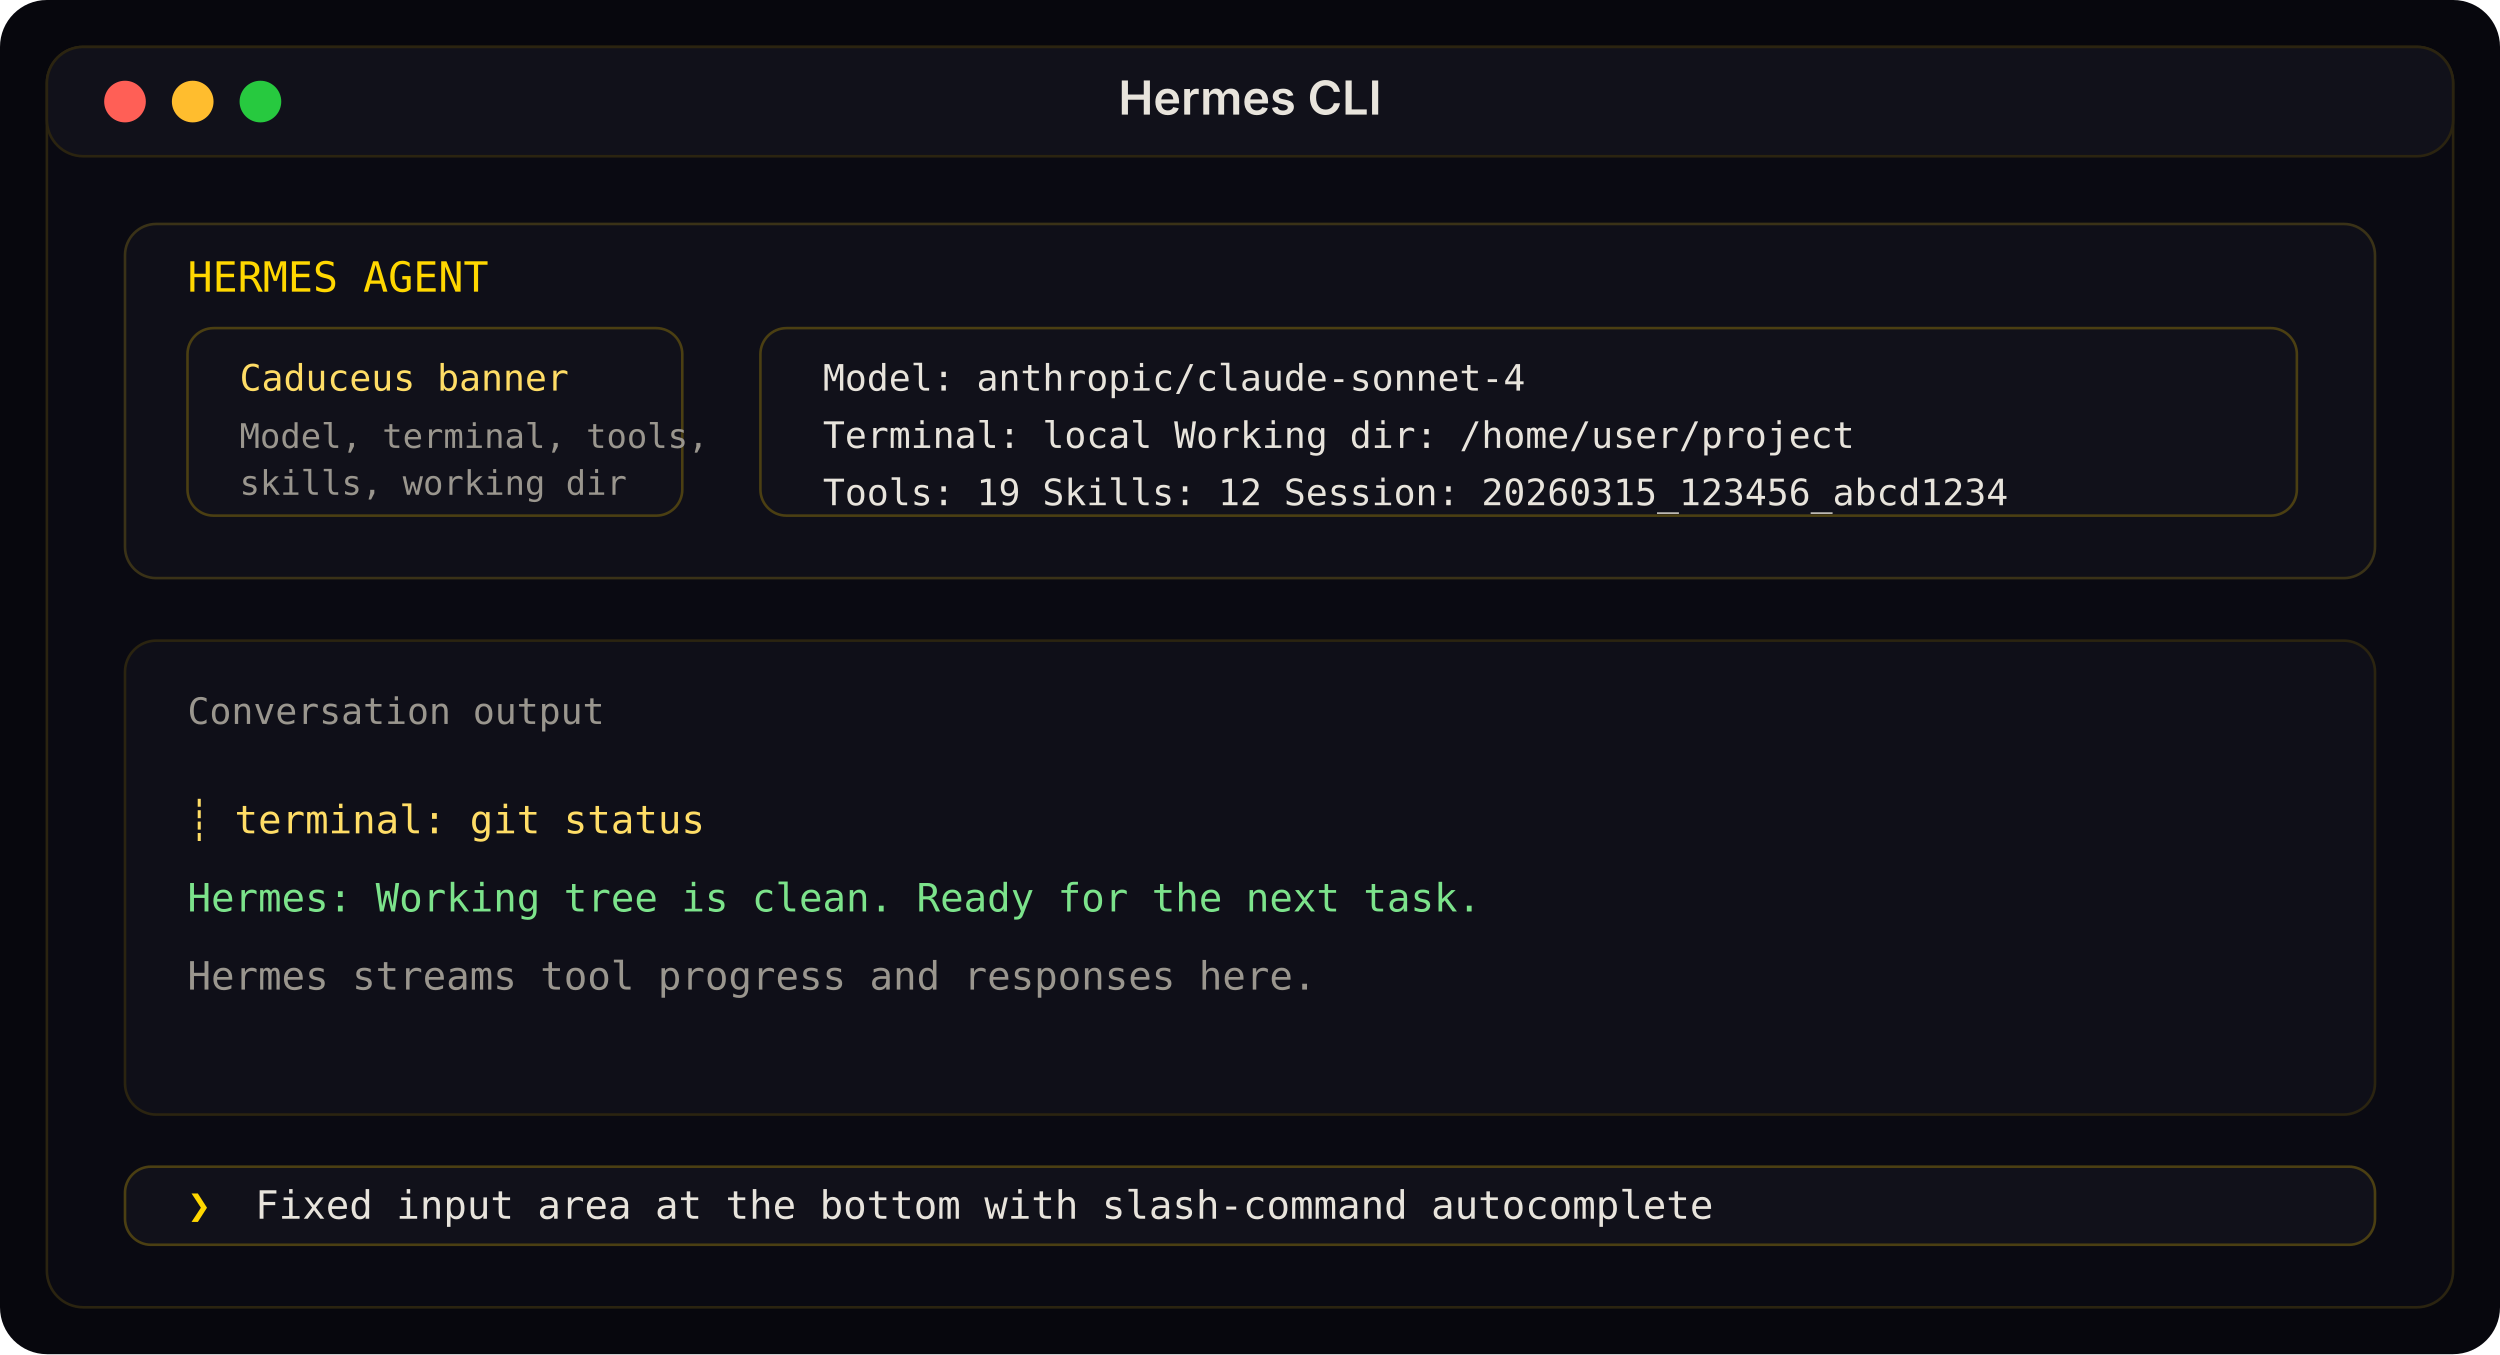
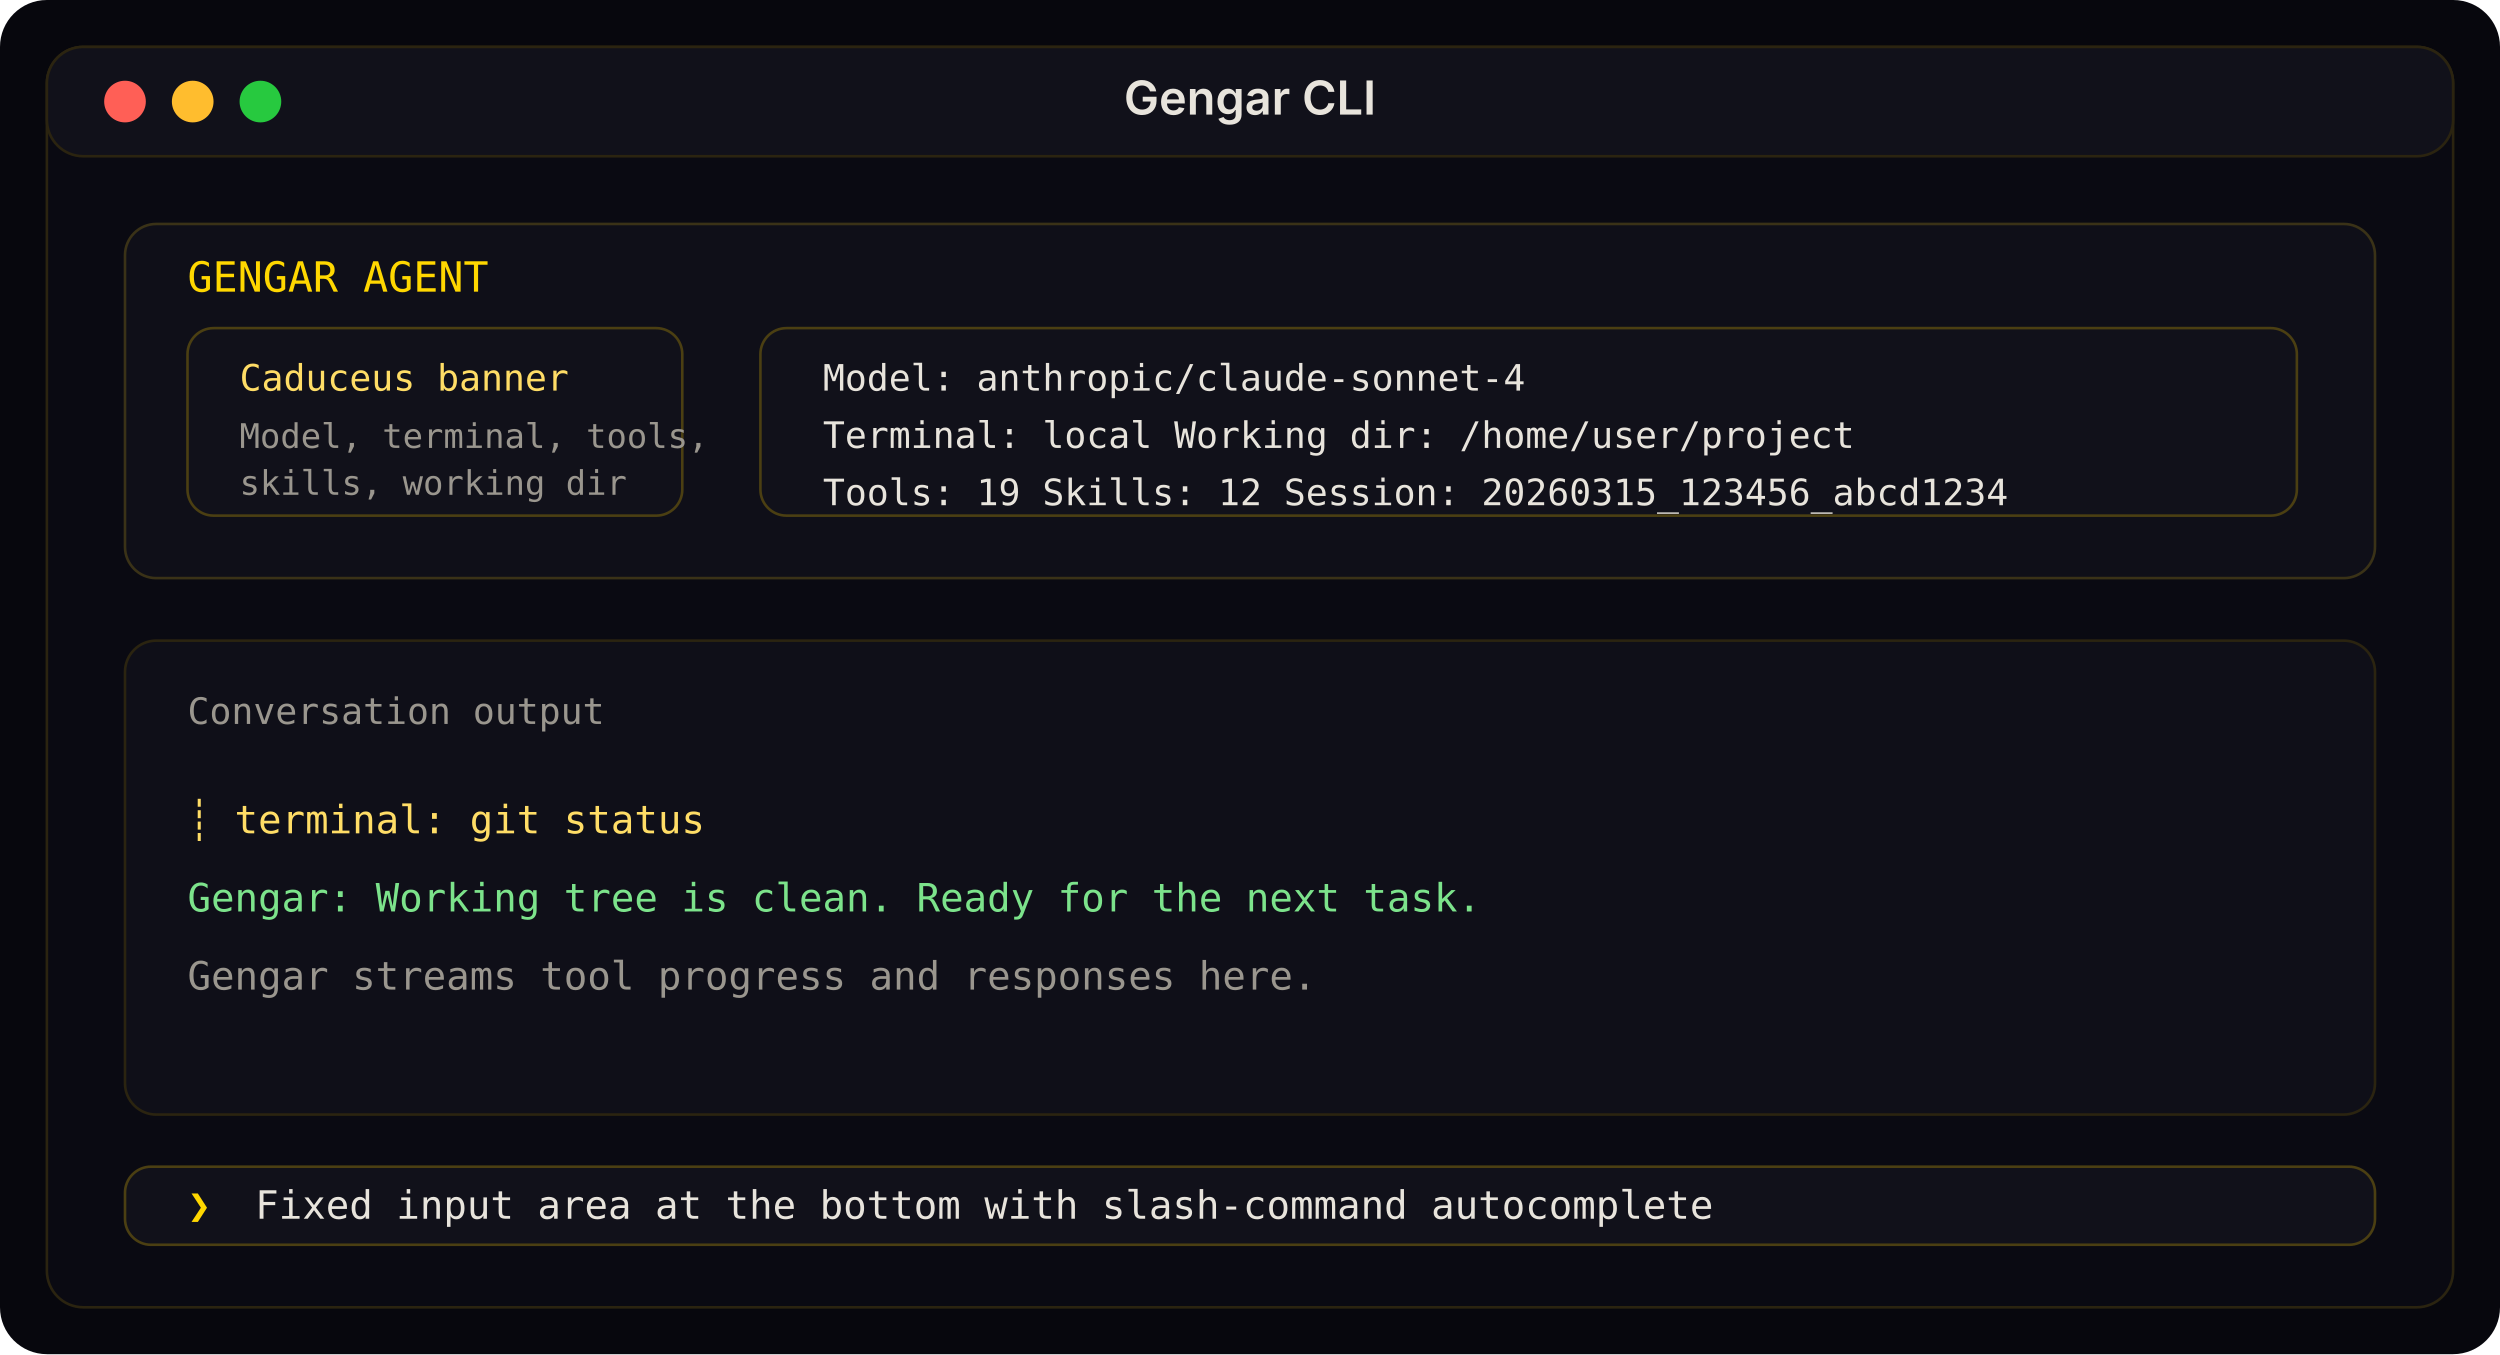
<svg xmlns="http://www.w3.org/2000/svg" width="960" height="520" viewBox="0 0 960 520" role="img" aria-labelledby="title desc">
  <rect width="960" height="520" rx="18" fill="#07070d" />
  <rect x="18" y="18" width="924" height="484" rx="14" fill="#0a0a12" stroke="#2b2410" />
  <rect x="18" y="18" width="924" height="42" rx="14" fill="#11111a" stroke="#2b2410" />
  <circle cx="48" cy="39" r="8" fill="#ff5f56" />
  <circle cx="74" cy="39" r="8" fill="#ffbd2e" />
  <circle cx="100" cy="39" r="8" fill="#27c93f" />
-   <text x="480" y="44" text-anchor="middle" fill="#e8e4dc" font-family="Inter, sans-serif" font-size="18" font-weight="600">Hermes CLI</text>
+   <text x="480" y="44" text-anchor="middle" fill="#e8e4dc" font-family="Inter, sans-serif" font-size="18" font-weight="600">Gengar CLI</text>
  <rect x="48" y="86" width="864" height="136" rx="12" fill="#0f0f18" stroke="#3a3217" />
-   <text x="72" y="112" fill="#ffd700" font-family="JetBrains Mono, monospace" font-size="16">HERMES AGENT</text>
+   <text x="72" y="112" fill="#ffd700" font-family="JetBrains Mono, monospace" font-size="16">GENGAR AGENT</text>
  <rect x="72" y="126" width="190" height="72" rx="10" fill="#11111a" stroke="#4b3f12" />
  <text x="92" y="150" fill="#ffdd66" font-family="JetBrains Mono, monospace" font-size="14">Caduceus banner</text>
  <text x="92" y="172" fill="#9a968e" font-family="JetBrains Mono, monospace" font-size="13">Model, terminal, tools,</text>
  <text x="92" y="190" fill="#9a968e" font-family="JetBrains Mono, monospace" font-size="13">skills, working dir</text>
  <rect x="292" y="126" width="590" height="72" rx="10" fill="#11111a" stroke="#4b3f12" />
  <text x="316" y="150" fill="#e8e4dc" font-family="JetBrains Mono, monospace" font-size="14">Model: anthropic/claude-sonnet-4</text>
  <text x="316" y="172" fill="#e8e4dc" font-family="JetBrains Mono, monospace" font-size="14">Terminal: local   Working dir: /home/user/project</text>
  <text x="316" y="194" fill="#e8e4dc" font-family="JetBrains Mono, monospace" font-size="14">Tools: 19   Skills: 12   Session: 20260315_123456_abcd1234</text>
  <rect x="48" y="246" width="864" height="182" rx="12" fill="#0f0f18" stroke="#2b2410" />
  <text x="72" y="278" fill="#9a968e" font-family="JetBrains Mono, monospace" font-size="14">Conversation output</text>
  <text x="72" y="320" fill="#ffdd66" font-family="JetBrains Mono, monospace" font-size="15">┊ terminal: git status</text>
-   <text x="72" y="350" fill="#7ce38b" font-family="JetBrains Mono, monospace" font-size="15">Hermes: Working tree is clean. Ready for the next task.</text>
-   <text x="72" y="380" fill="#9a968e" font-family="JetBrains Mono, monospace" font-size="15">Hermes streams tool progress and responses here.</text>
+   <text x="72" y="350" fill="#7ce38b" font-family="JetBrains Mono, monospace" font-size="15">Gengar: Working tree is clean. Ready for the next task.</text>
+   <text x="72" y="380" fill="#9a968e" font-family="JetBrains Mono, monospace" font-size="15">Gengar streams tool progress and responses here.</text>
  <rect x="48" y="448" width="864" height="30" rx="10" fill="#11111a" stroke="#4b3f12" />
  <text x="72" y="468" fill="#ffd700" font-family="JetBrains Mono, monospace" font-size="15">❯</text>
  <text x="98" y="468" fill="#e8e4dc" font-family="JetBrains Mono, monospace" font-size="15">Fixed input area at the bottom with slash-command autocomplete</text>
</svg>
